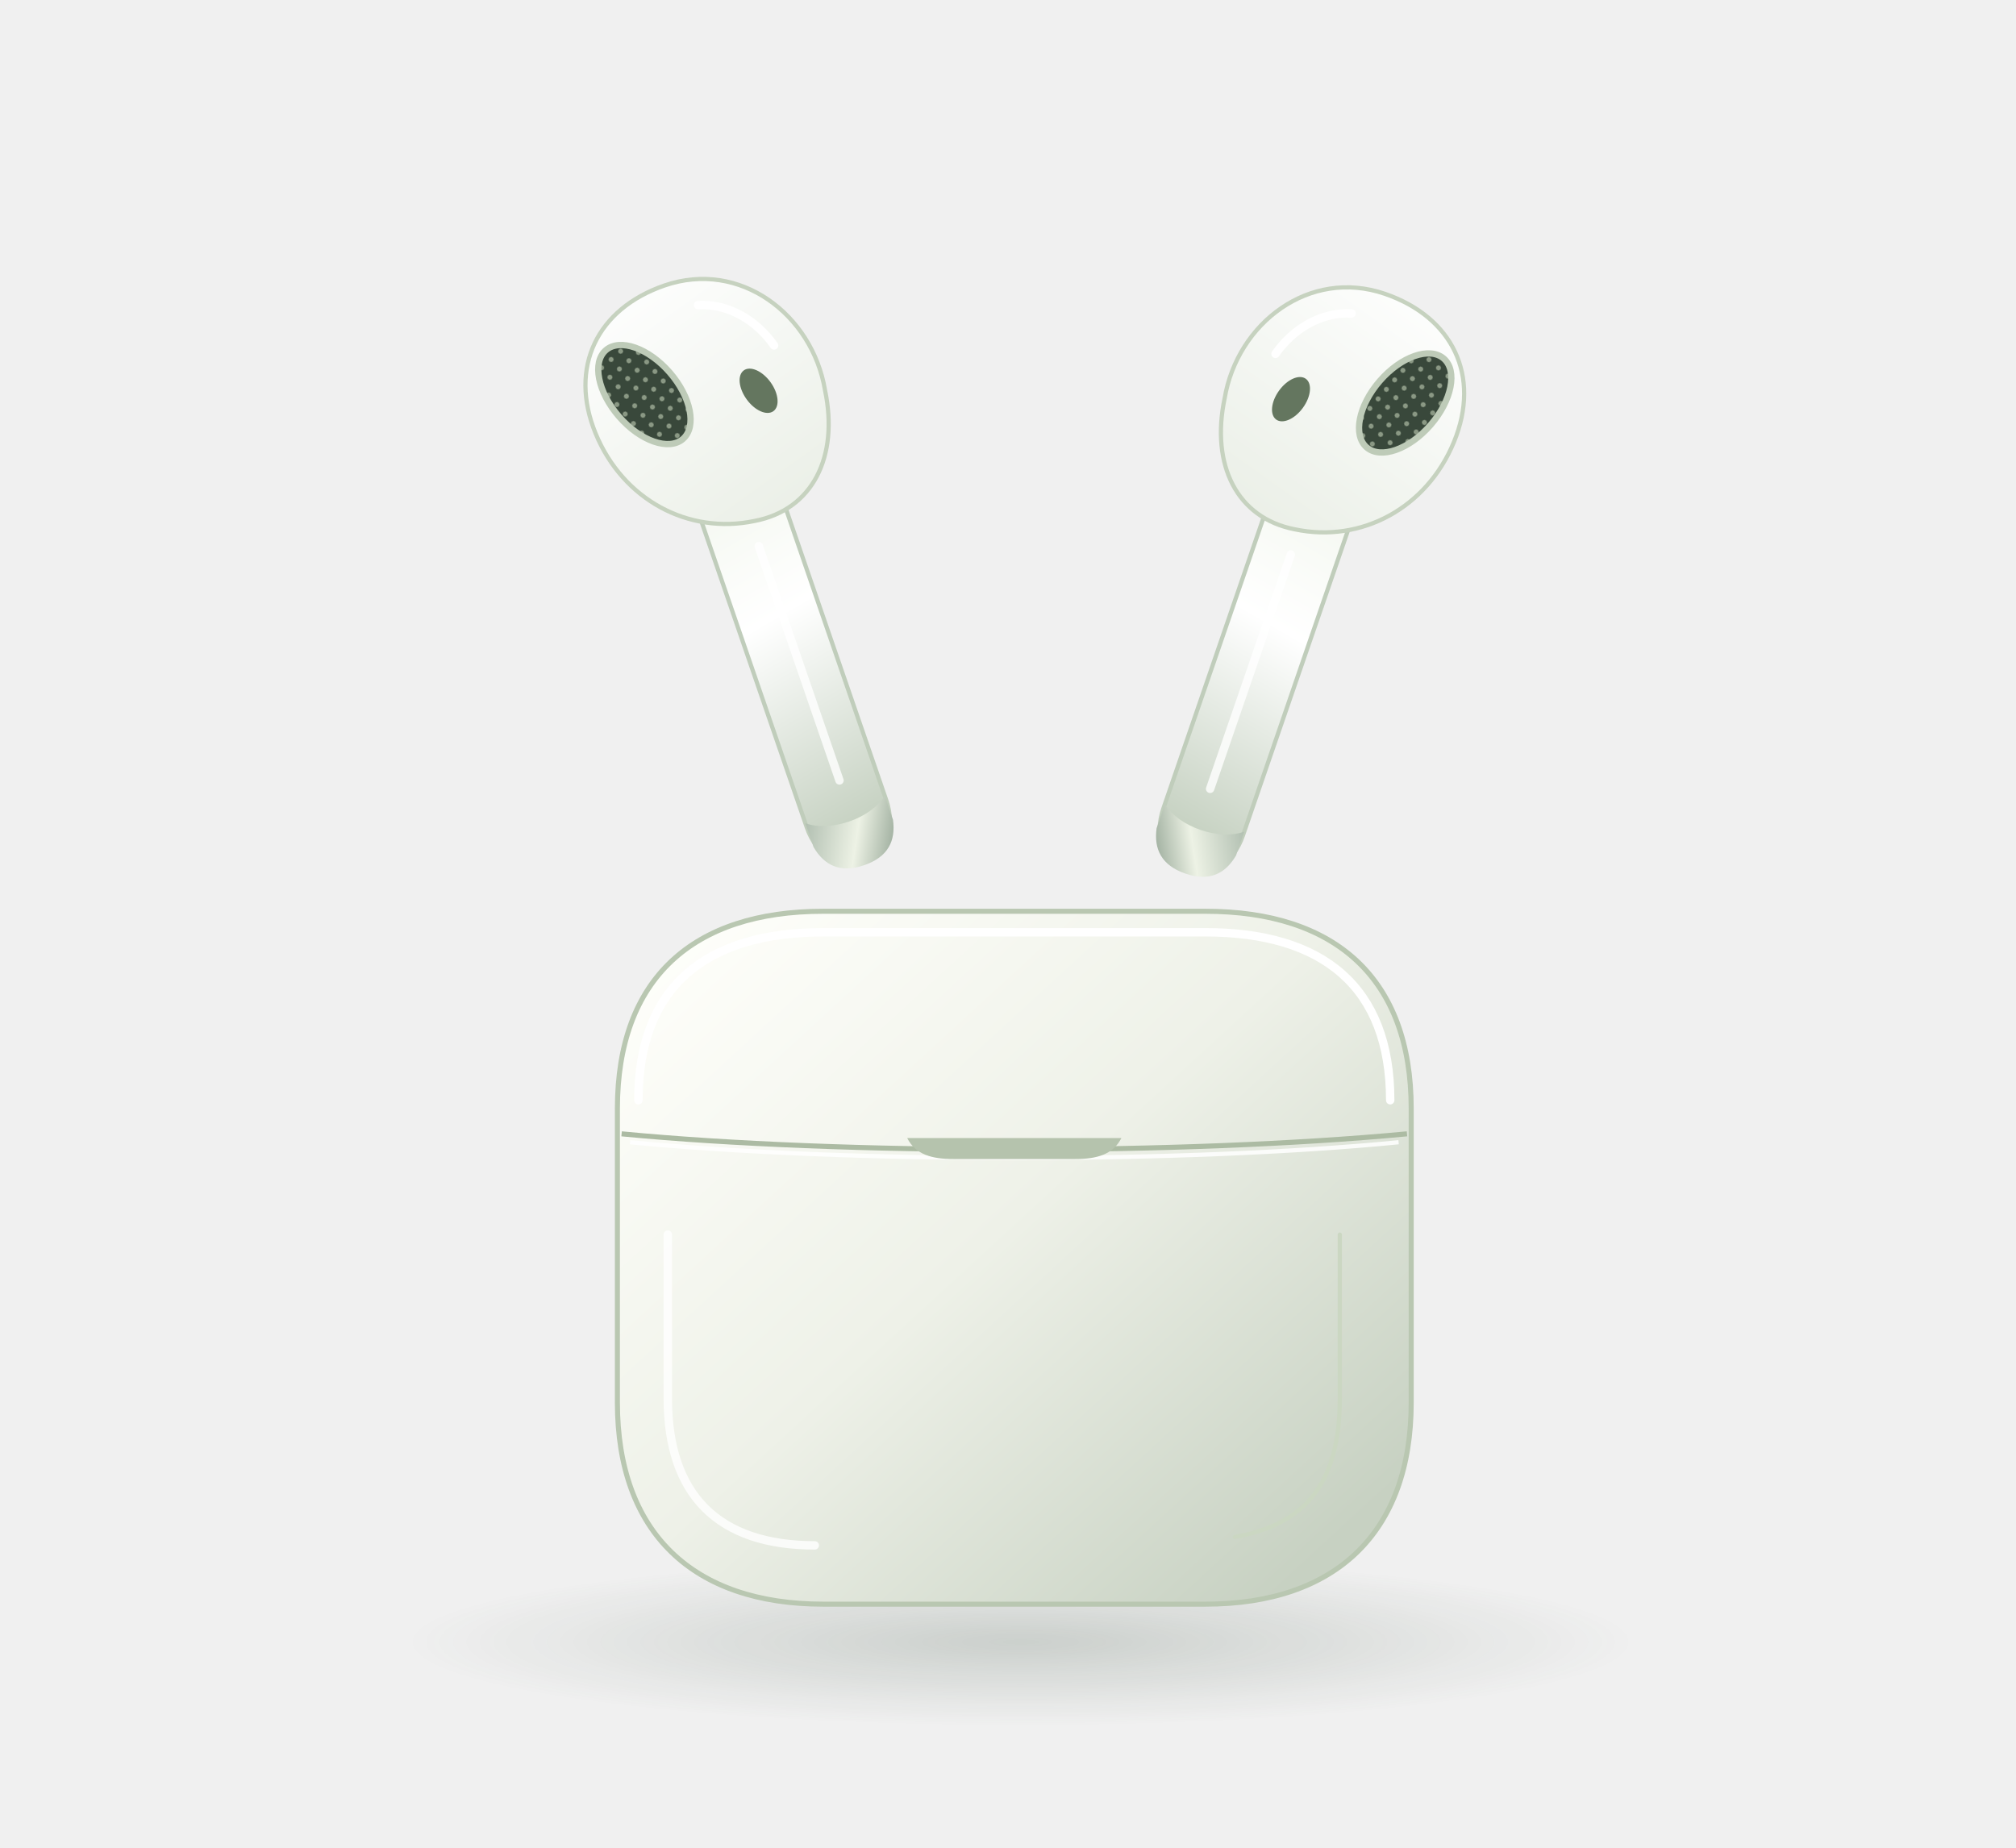
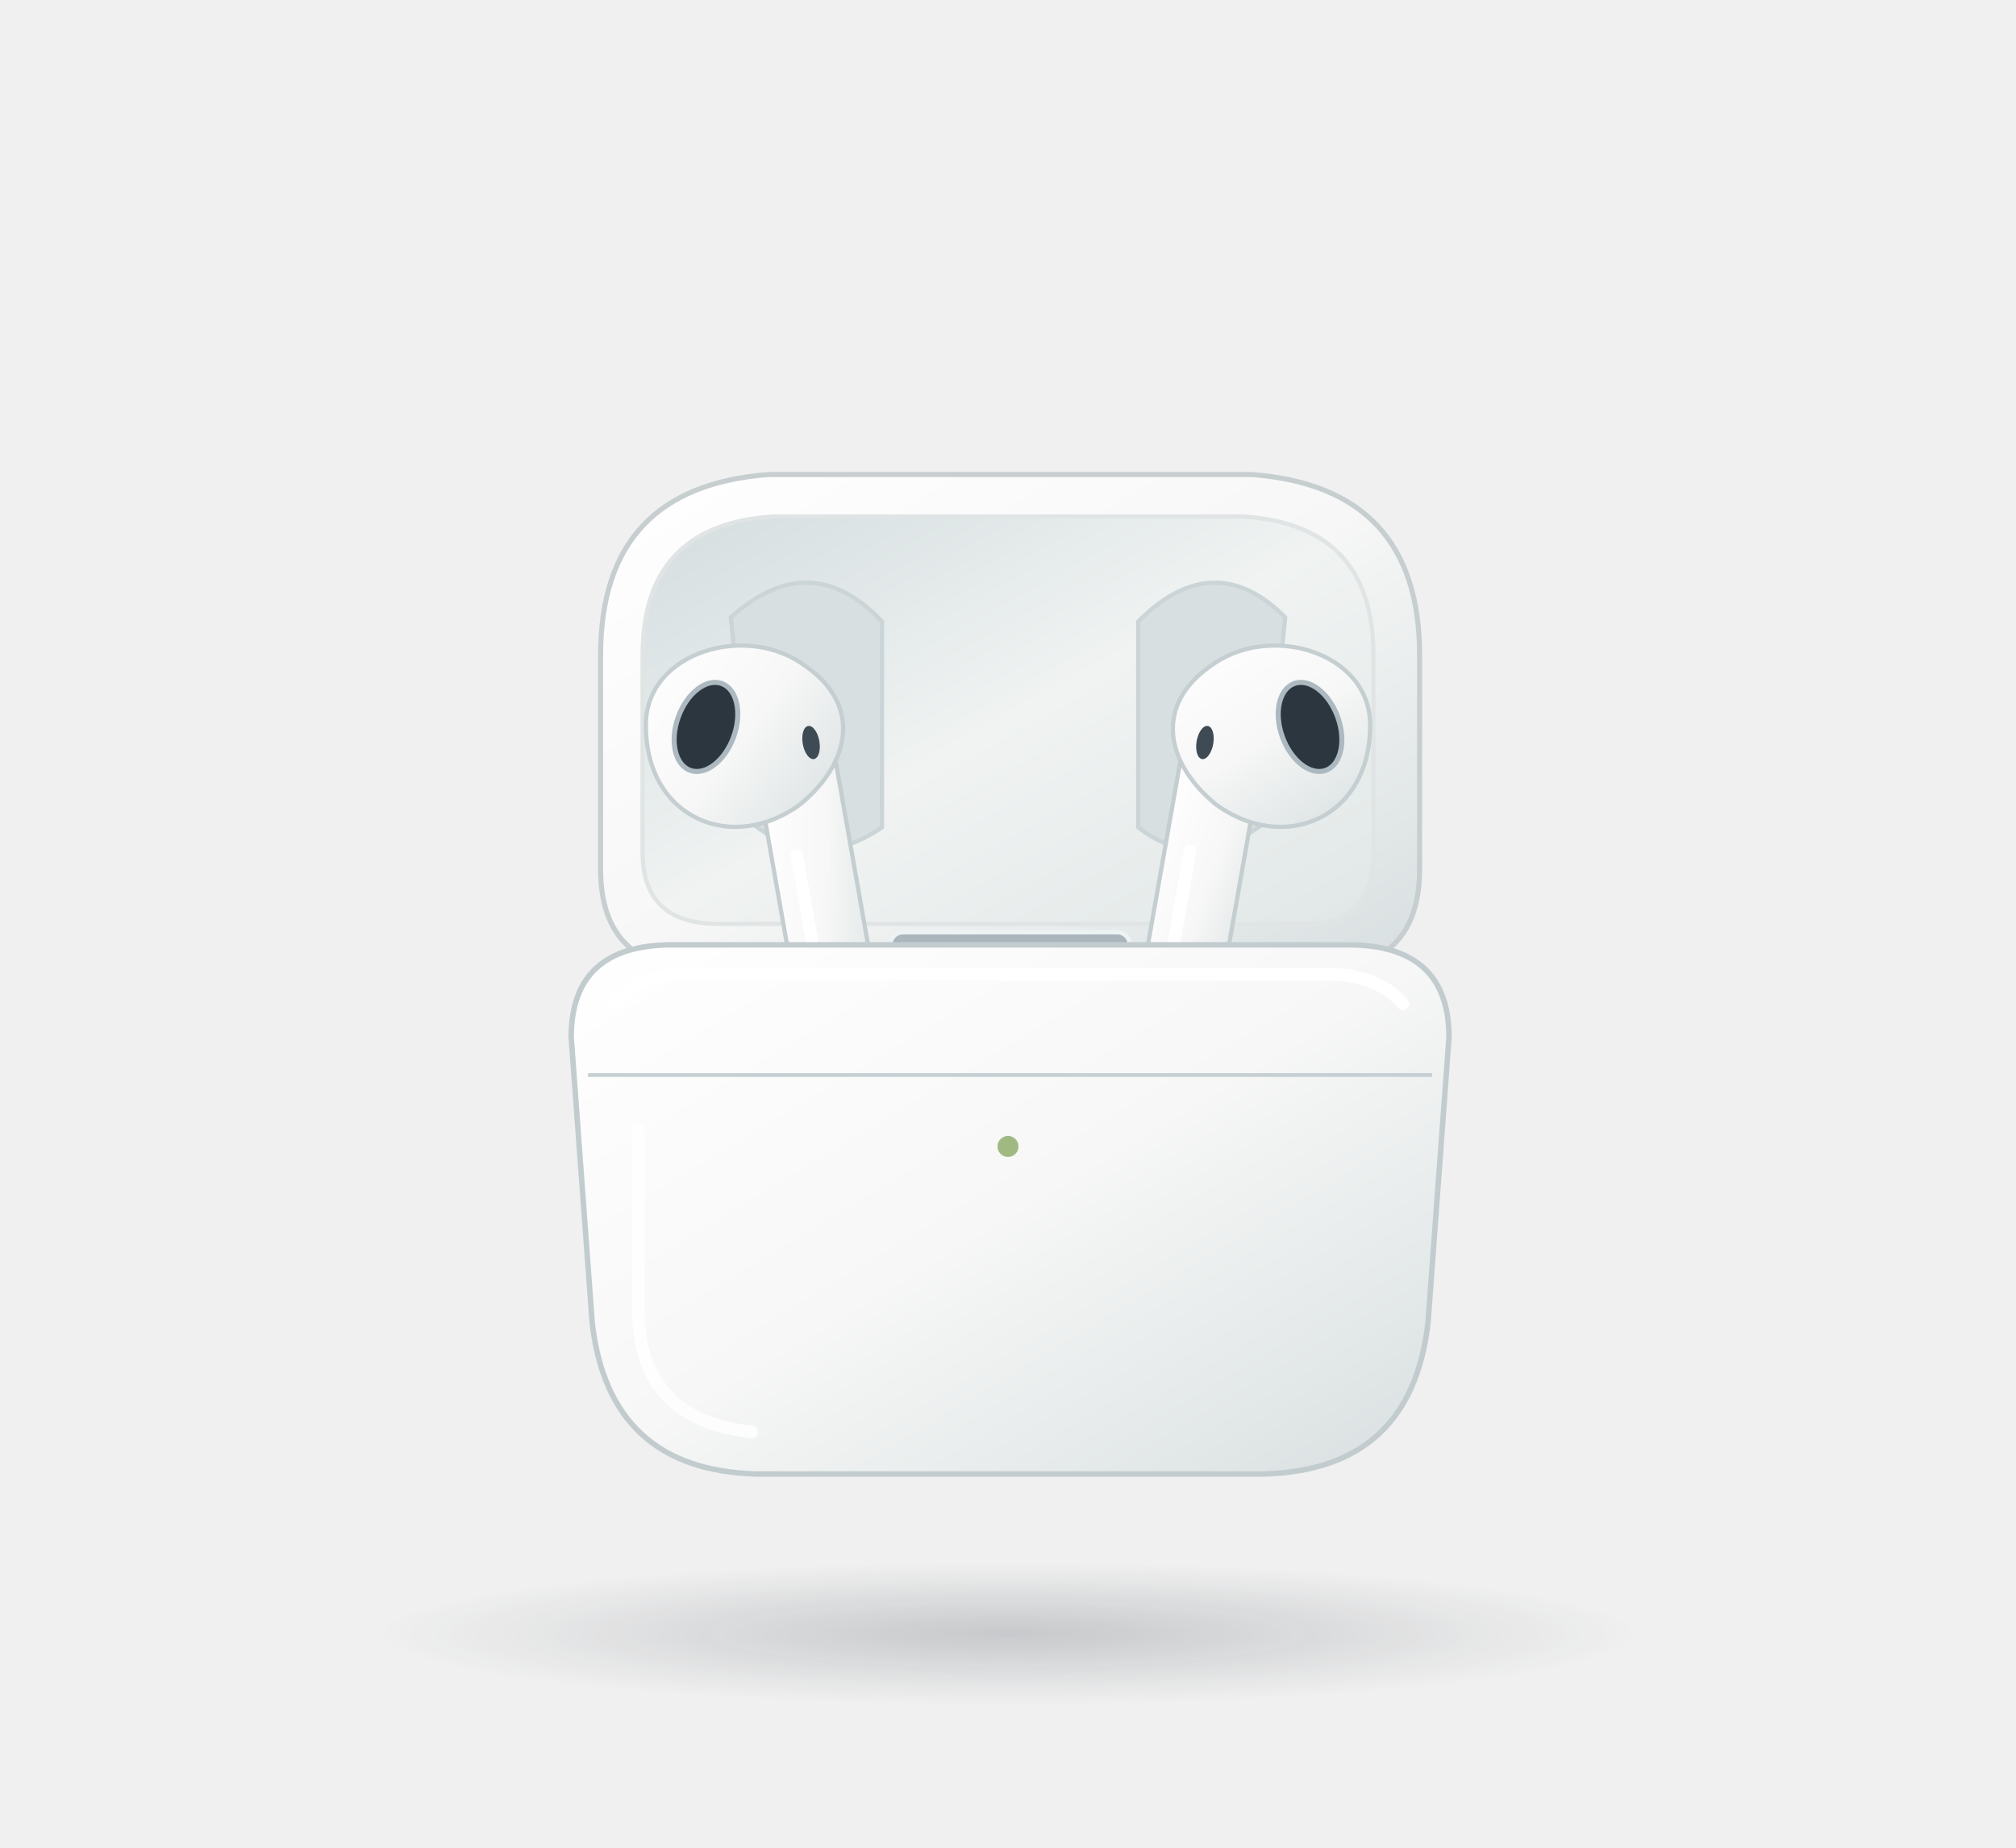
- <svg xmlns="http://www.w3.org/2000/svg" viewBox="0 0 480 440" fill="none">
+ <svg xmlns="http://www.w3.org/2000/svg" viewBox="0 0 480 440" fill="none" role="img" aria-labelledby="title">
  <defs>
-     <linearGradient id="case" x1="160" y1="217" x2="307" y2="377" gradientUnits="userSpaceOnUse">
-       <stop stop-color="#fffffb" />
-       <stop offset=".5" stop-color="#eef1e8" />
-       <stop offset="1" stop-color="#c7d1c2" />
+     <linearGradient id="silver" x1="0%" y1="0%" x2="100%" y2="100%">
+       <stop offset="0.000" stop-color="#f9faf9" />
+       <stop offset="0.333" stop-color="#c4cbd0" />
+       <stop offset="0.667" stop-color="#f4f6f7" />
+       <stop offset="1.000" stop-color="#a6aeb5" />
    </linearGradient>
-     <linearGradient id="pod" x1="0" y1="0" x2="44" y2="149" gradientUnits="userSpaceOnUse">
-       <stop stop-color="#ffffff" />
-       <stop offset=".5" stop-color="#e9eee5" />
-       <stop offset="1" stop-color="#b8c6b5" />
+     <linearGradient id="white" x1="0%" y1="0%" x2="100%" y2="100%">
+       <stop offset="0.000" stop-color="#ffffff" />
+       <stop offset="0.500" stop-color="#f6f7f6" />
+       <stop offset="1.000" stop-color="#d8dfe0" />
    </linearGradient>
-     <linearGradient id="stem" x1="17" y1="37" x2="38" y2="144" gradientUnits="userSpaceOnUse">
-       <stop stop-color="#eff4e9" />
-       <stop offset=".45" stop-color="#ffffff" />
-       <stop offset="1" stop-color="#becbb9" />
+     <linearGradient id="glass" x1="0%" y1="0%" x2="100%" y2="100%">
+       <stop offset="0.000" stop-color="#353b42" />
+       <stop offset="0.500" stop-color="#11161d" />
+       <stop offset="1.000" stop-color="#252c36" />
    </linearGradient>
-     <linearGradient id="metal" x1="15" y1="137" x2="38" y2="149" gradientUnits="userSpaceOnUse">
-       <stop stop-color="#b0beb0" />
-       <stop offset=".5" stop-color="#edf2e5" />
-       <stop offset="1" stop-color="#7f9382" />
+     <linearGradient id="shine" x1="0%" y1="0%" x2="100%" y2="100%">
+       <stop offset="0.000" stop-color="#ffffff" />
+       <stop offset="1.000" stop-color="#ffffff00" />
    </linearGradient>
-     <radialGradient id="shadow">
-       <stop stop-color="#243d29" stop-opacity=".18" />
-       <stop offset="1" stop-color="#243d29" stop-opacity="0" />
+     <radialGradient id="ground">
+       <stop stop-color="#18232f" stop-opacity=".19" />
+       <stop offset="1" stop-color="#18232f" stop-opacity="0" />
    </radialGradient>
-     <pattern id="mesh" width="3" height="3" patternUnits="userSpaceOnUse">
-       <rect width="3" height="3" fill="#39483b" />
-       <circle cx="1.5" cy="1.5" r=".6" fill="#899783" />
-     </pattern>
-     <g id="earbud">
-       <path d="M17 40h20v95c0 7-4 12-10 12s-10-5-10-12V40Z" fill="url(#stem)" stroke="#c0cdbb" />
-       <path d="M17 134c5 4 15 4 20 0v6c-1 5-4 8-10 8s-9-3-10-8v-6Z" fill="url(#metal)" />
-       <path d="M27 2C10 2-1 13 0 30c1 17 13 30 29 32 14 2 24-8 26-24C58 20 46 2 27 2Z" fill="url(#pod)" stroke="#c6d2bf" />
-       <ellipse cx="14" cy="25" rx="8" ry="14" transform="rotate(-22 14 25)" fill="url(#mesh)" stroke="#becbb8" stroke-width="1.5" />
-       <ellipse cx="40" cy="33" rx="3.5" ry="6" transform="rotate(-17 40 33)" fill="#64765f" />
-       <path d="M33 9c7 2 12 8 14 15" stroke="#ffffff" stroke-width="2" stroke-linecap="round" />
-       <path d="M28 68v59" stroke="white" stroke-opacity=".8" stroke-width="2" stroke-linecap="round" />
-     </g>
+     <linearGradient id="inside" x1="0%" y1="0%" x2="100%" y2="100%">
+       <stop offset="0.000" stop-color="#d4dddf" />
+       <stop offset="0.500" stop-color="#f0f3f2" />
+       <stop offset="1.000" stop-color="#e1e7e7" />
+     </linearGradient>
  </defs>
-   <ellipse cx="243" cy="391" rx="145" ry="20" fill="url(#shadow)" />
-   <g transform="translate(155 62) rotate(-19 27 75)">
-     <use href="#earbud" />
+   <ellipse cx="240" cy="389" rx="149" ry="17" fill="url(#ground)" />
+   <path d="M143 156q0-40 40-43h115q40 3 40 43v51q0 24-25 24H168q-25 0-25-24Z" fill="url(#white)" stroke="#c7ced0" stroke-width="1.2" />
+   <path d="M153 156q0-31 31-33h112q31 2 31 33v47q0 17-17 17H171q-18 0-18-17Z" fill="url(#inside)" stroke="#e0e4e4" />
+   <path d="M174 147q19-17 36 1v49q-16 11-31-1Zm97 1q18-18 35-1l-5 49q-16 12-30 1Z" fill="#d8dfe0" stroke="#cbd4d6" />
+   <rect x="212" y="222" width="57" height="9" rx="3" fill="#aab5bc" stroke="#edf3f3" />
+   <g transform="rotate(-10 196 222)">
+     <rect x="187" y="174" width="19" height="99" rx="9.5" fill="url(#white)" stroke="#c4cdcf" />
+     <path d="M203 159c-12-13-37-10-40 7-4 22 15 34 33 25 14-8 18-21 7-32Z" fill="url(#white)" stroke="#c5ced1" />
+     <ellipse cx="177" cy="169" rx="7" ry="11" transform="rotate(30 177 169)" fill="#2c363f" stroke="#adb9c0" stroke-width="1.2" />
+     <ellipse cx="201" cy="177" rx="2" ry="4" fill="#3e4a54" />
+     <path d="M193 203v49" stroke="#ffffff" stroke-width="3" stroke-linecap="round" />
+     <path d="M190 266h13" stroke="#a9b5bc" stroke-width="2" />
  </g>
-   <g transform="translate(333 64) scale(-1 1) rotate(-19 27 75)">
-     <use href="#earbud" />
+   <g transform="rotate(10 284 222)">
+     <rect x="274" y="174" width="19" height="99" rx="9.5" fill="url(#white)" stroke="#c4cdcf" />
+     <path d="M277 159c12-13 37-10 40 7 4 22-15 34-33 25-14-8-18-21-7-32Z" fill="url(#white)" stroke="#c5ced1" />
+     <ellipse cx="303" cy="169" rx="7" ry="11" transform="rotate(-30 303 169)" fill="#2c363f" stroke="#adb9c0" stroke-width="1.2" />
+     <ellipse cx="279" cy="177" rx="2" ry="4" fill="#3e4a54" />
+     <path d="M280 203v49" stroke="#ffffff" stroke-width="3" stroke-linecap="round" />
+     <path d="M277 266h13" stroke="#a9b5bc" stroke-width="2" />
  </g>
-   <path d="M147 264c0-31 18-47 49-47h91c31 0 49 16 49 47v70c0 31-18 48-49 48h-91c-31 0-49-17-49-48v-70Z" fill="url(#case)" stroke="#b9c7b1" stroke-width="1.2" />
-   <path d="M152 262c0-27 16-40 44-40h91c28 0 44 13 44 40" stroke="white" stroke-width="2" stroke-linecap="round" />
-   <path d="M148 270c52 5 134 5 187 0" stroke="#acbba3" stroke-width="1.2" />
-   <path d="M150 272c52 5 132 5 183 0" stroke="#ffffff" stroke-opacity=".85" />
-   <path d="M216 271h51c-2 4-6 5-11 5h-29c-5 0-9-1-11-5Z" fill="#b5c3ad" />
-   <path d="M159 294v39c0 23 12 35 35 35" stroke="white" stroke-opacity=".8" stroke-width="2" stroke-linecap="round" />
-   <path d="M319 294v39c0 20-8 30-25 33" stroke="#cbd7c2" stroke-width="1" stroke-linecap="round" />
+   <path d="M136 247q0-22 24-22h161q24 0 24 22l-5 68q-4 35-39 36H180q-35-1-39-36Z" fill="url(#white)" stroke="#c2cccf" stroke-width="1.3" />
+   <path d="M146 239q6-7 17-7h153q12 0 18 7" stroke="#ffffff" stroke-width="3" stroke-linecap="round" />
+   <path d="M140 256h201" stroke="#c6d0d3" stroke-width=".9" />
+   <circle cx="240" cy="273" r="2.5" fill="#a0b982" />
+   <path d="M152 269v43q0 26 27 29" stroke="#ffffff" stroke-opacity=".8" stroke-width="3" stroke-linecap="round" />
</svg>
